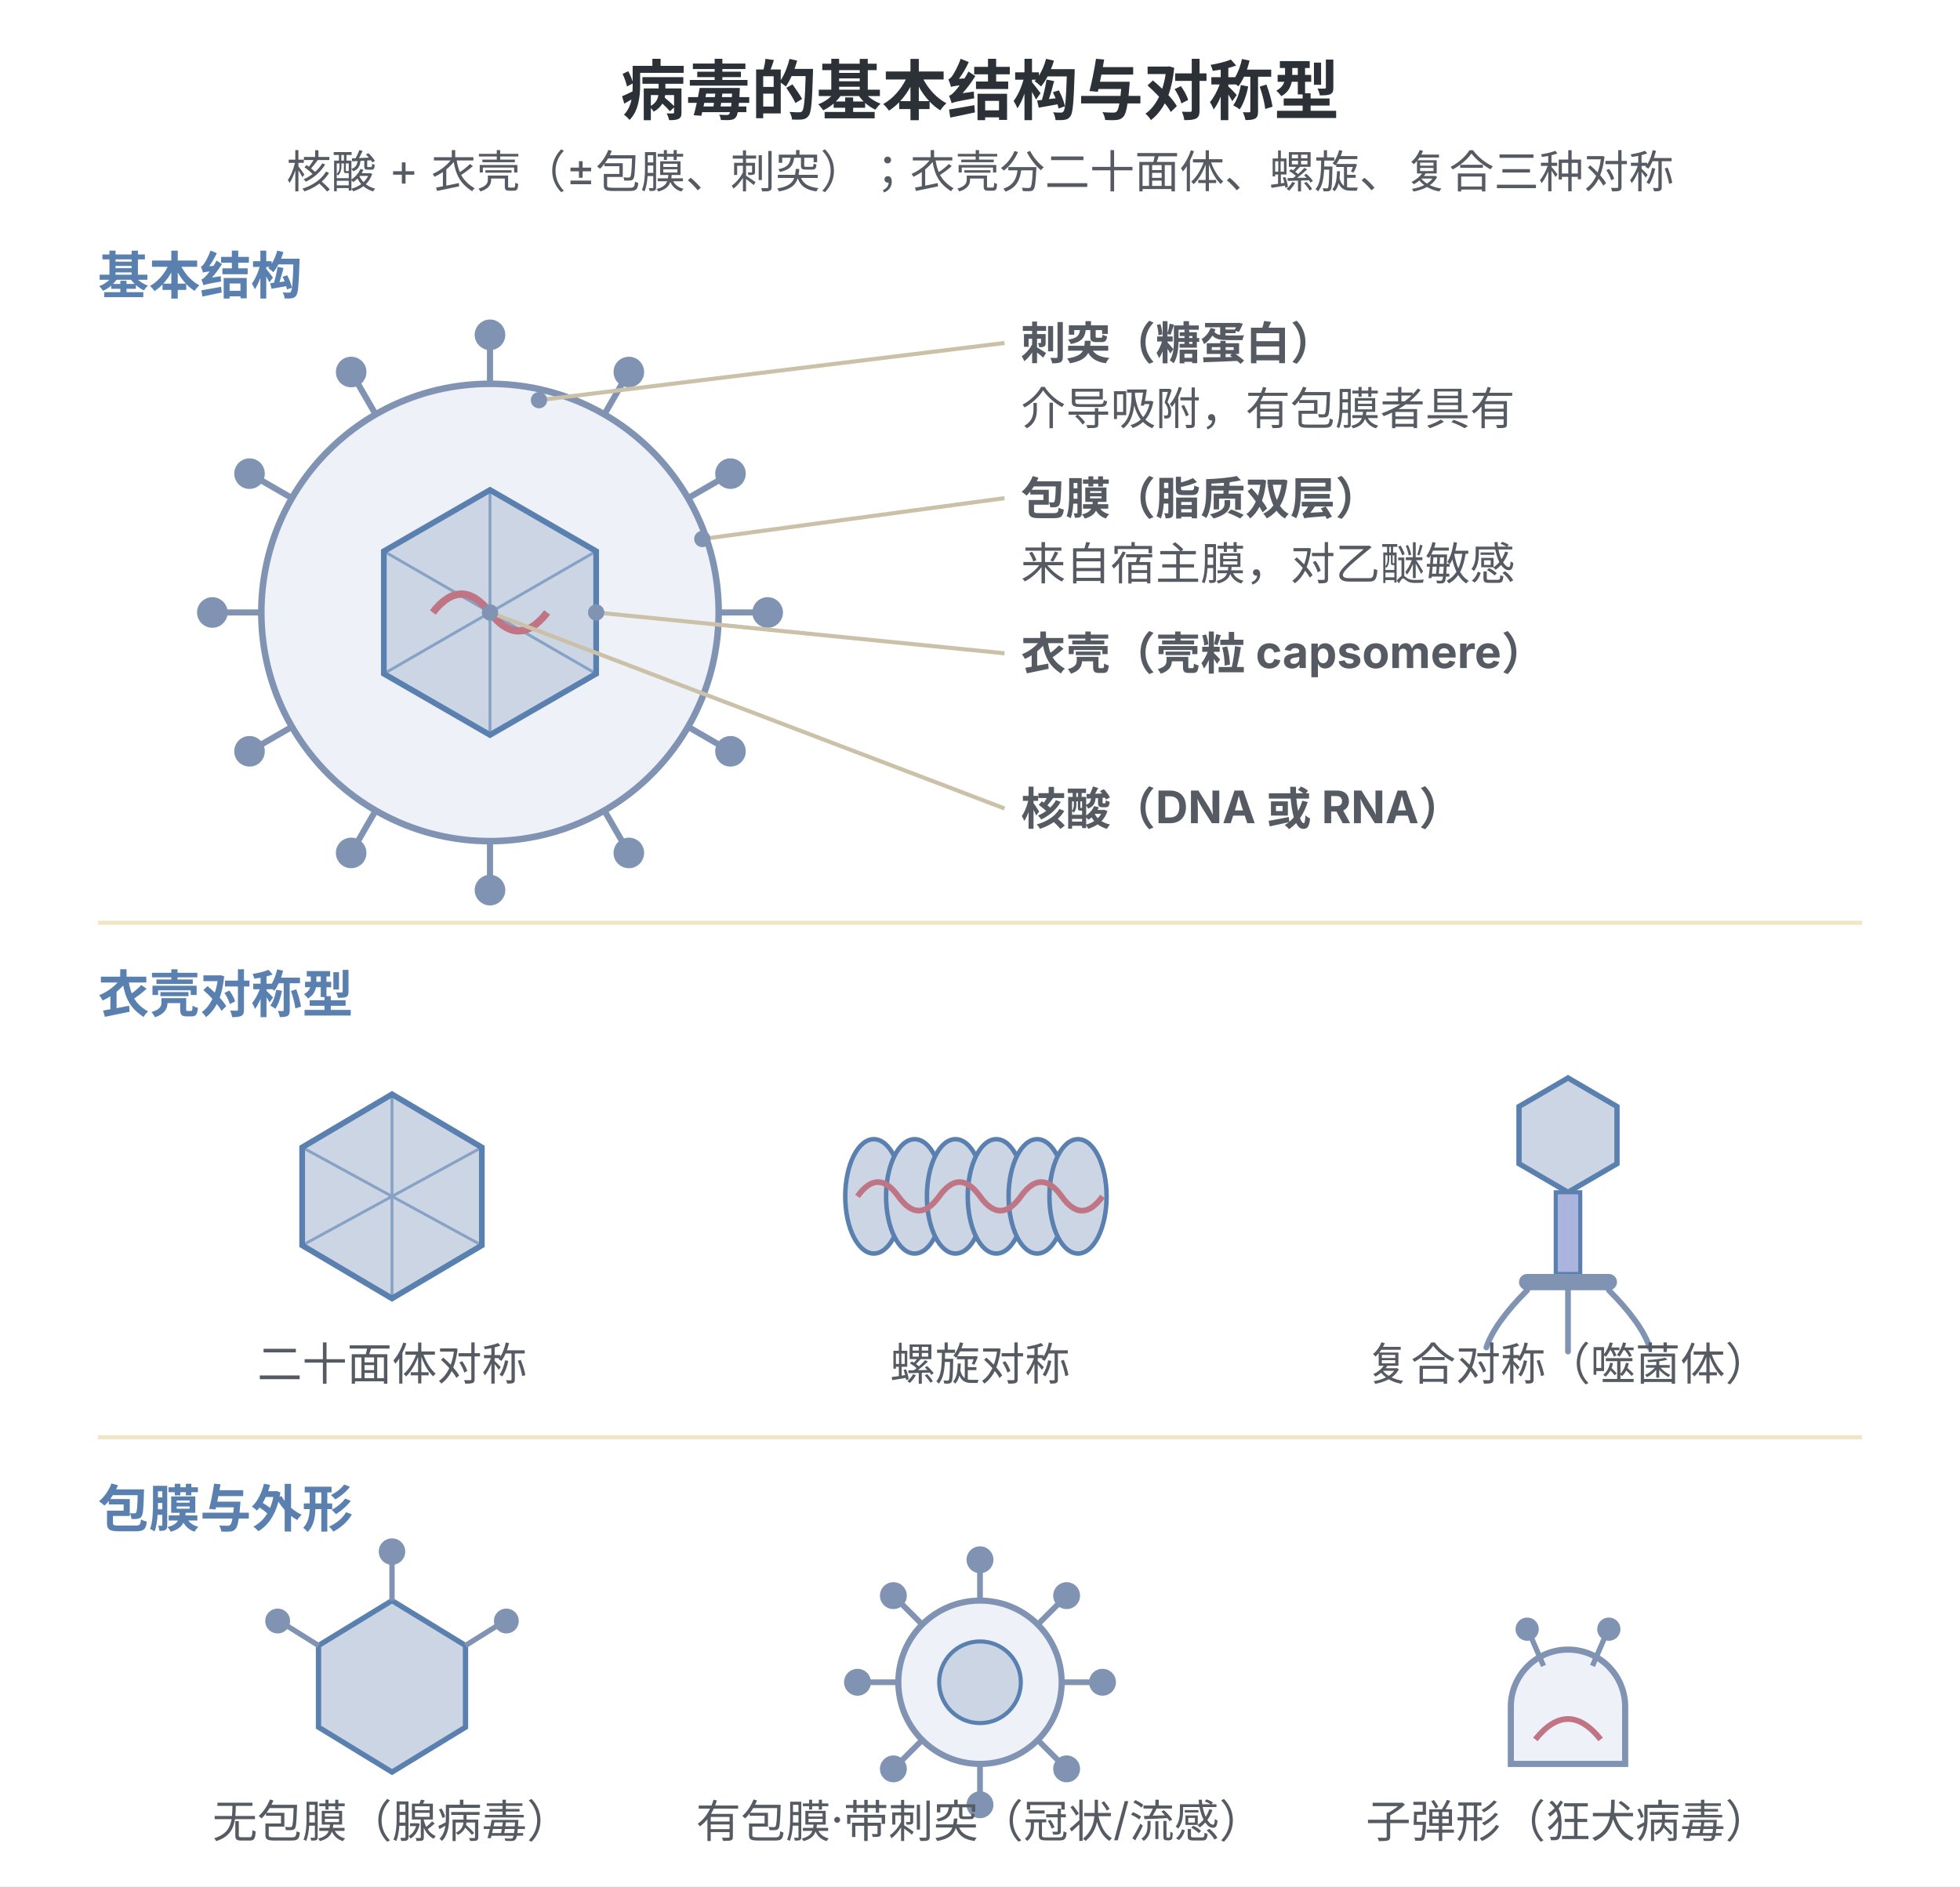
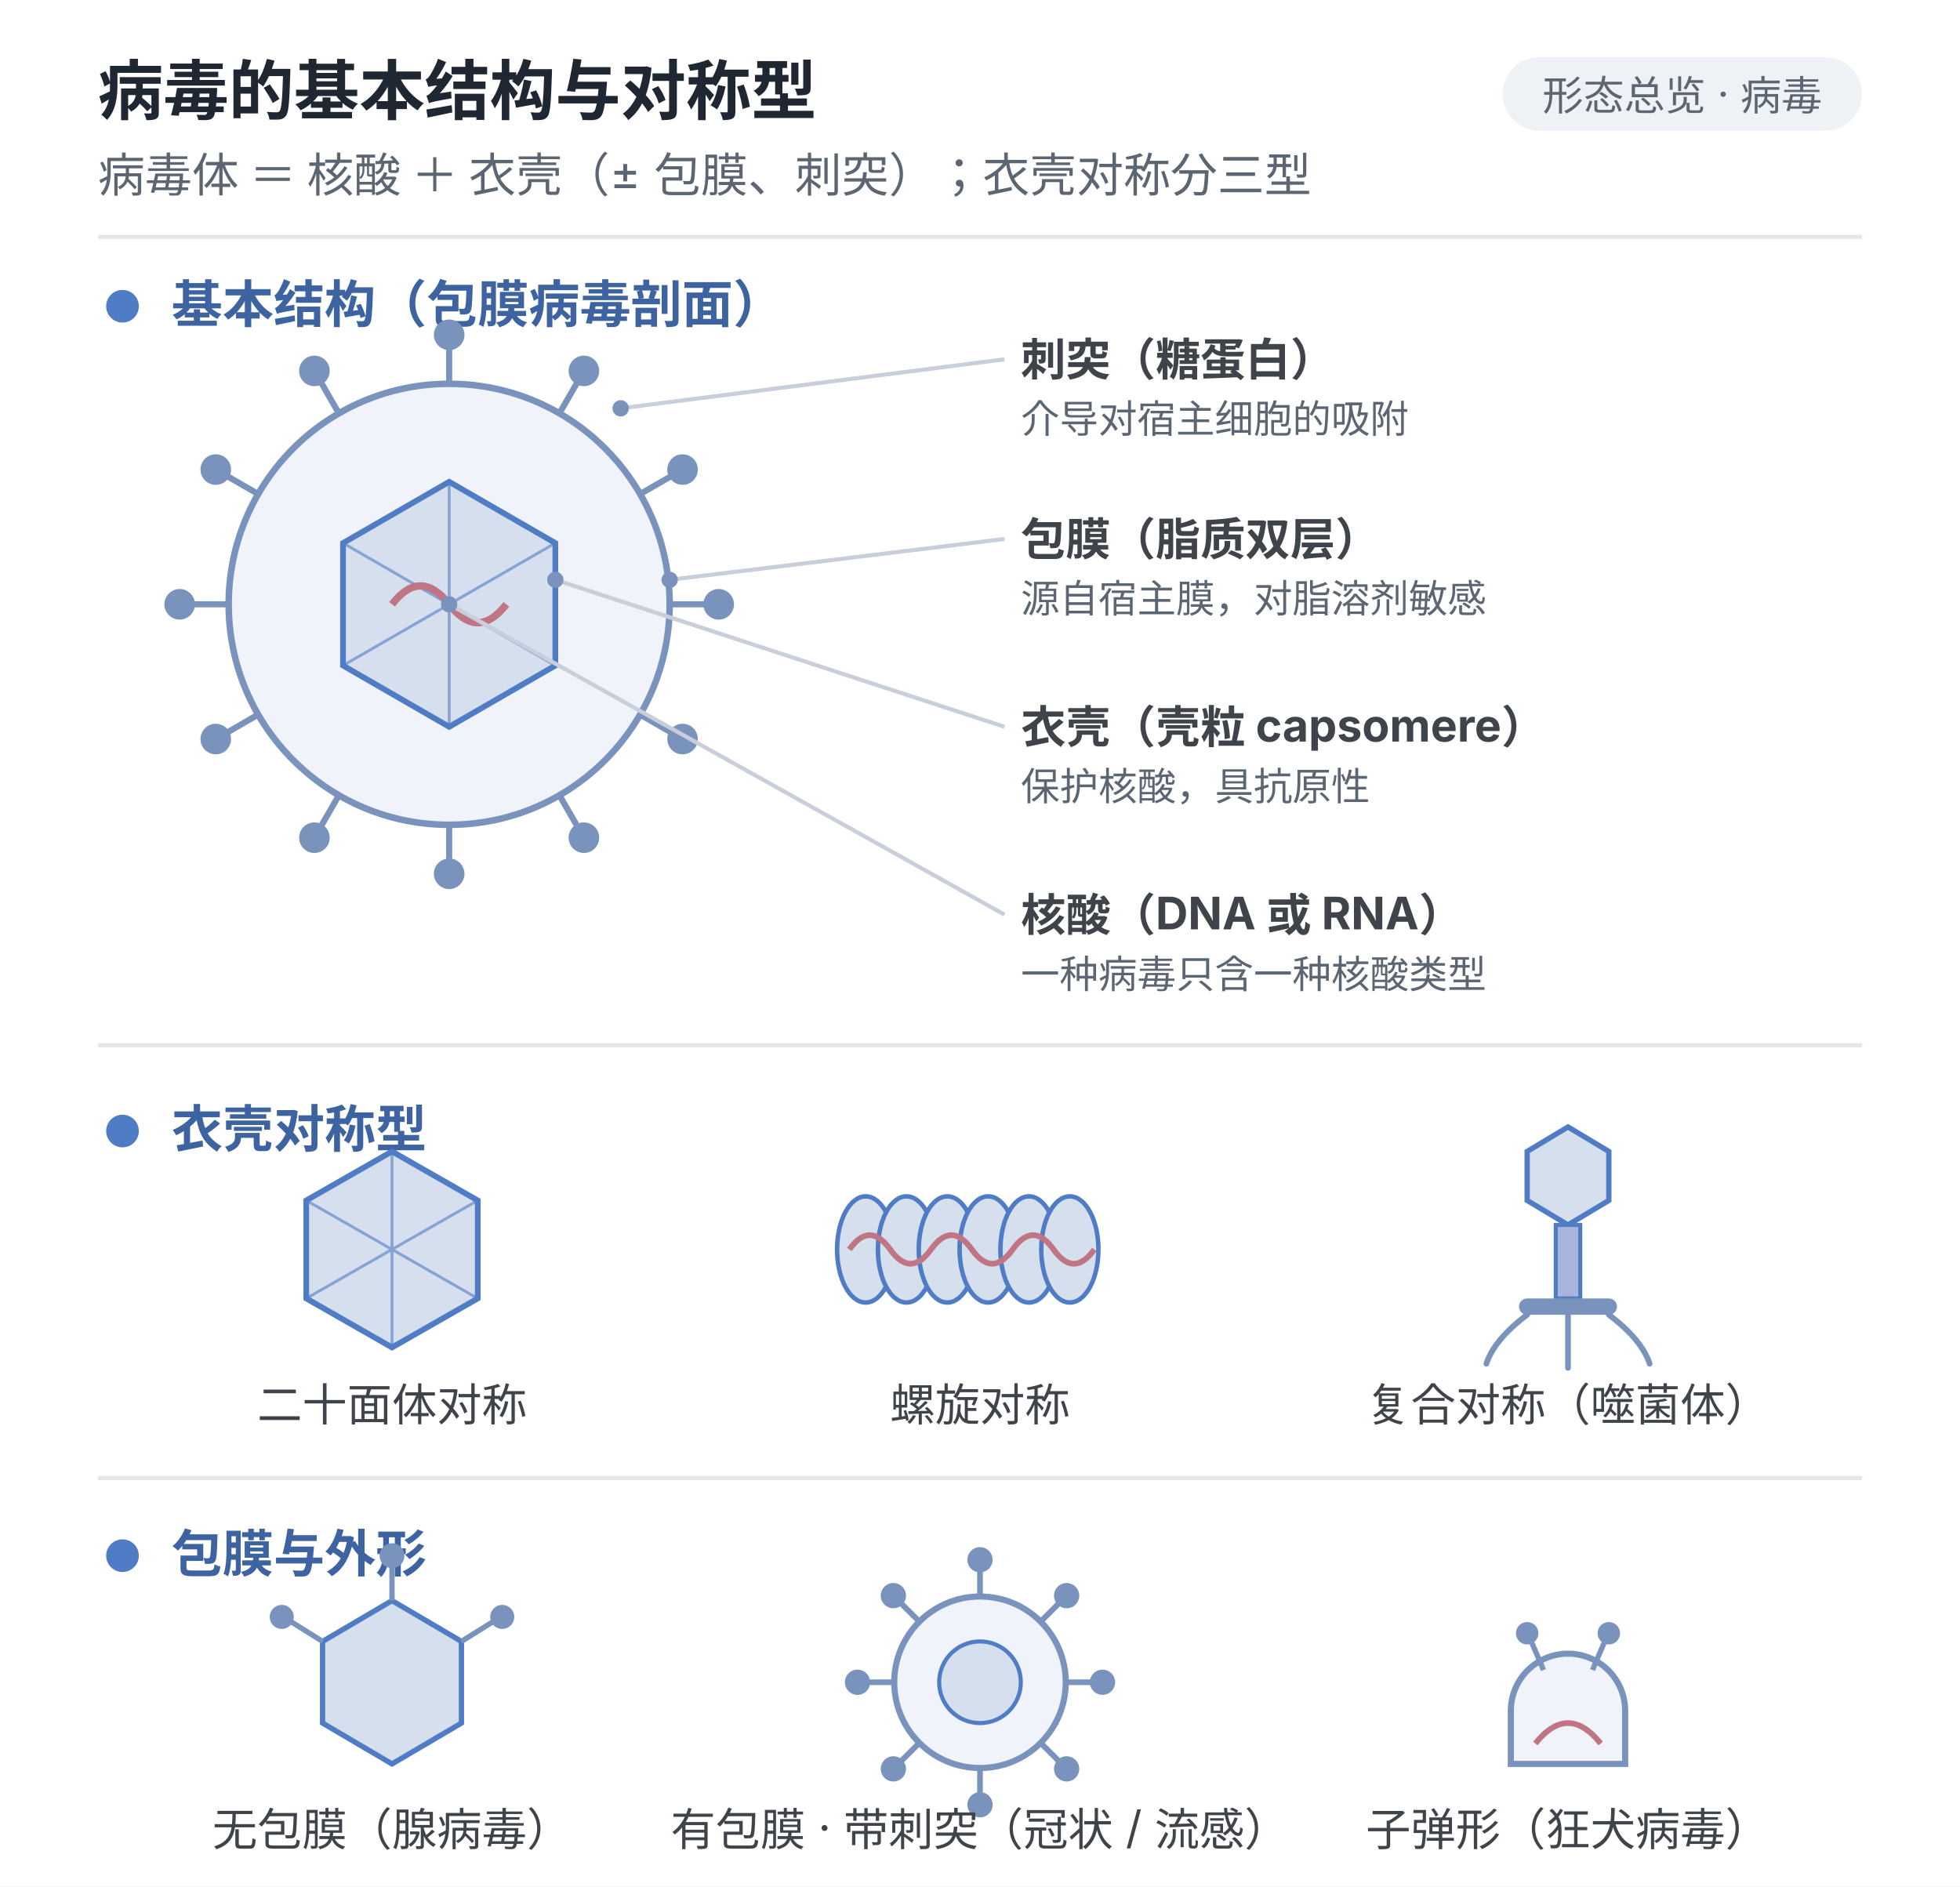
<svg xmlns="http://www.w3.org/2000/svg" role="img" viewBox="0 0 480 462" font-family="-apple-system,'PingFang SC','Microsoft YaHei',sans-serif">
  <rect width="480" height="462" fill="#ffffff" />
-   <text x="240" y="28" text-anchor="middle" font-size="16" font-weight="700" fill="#2c3138">病毒的基本结构与对称型</text>
-   <text x="240" y="46" text-anchor="middle" font-size="11" fill="#565b63">核酸 + 衣壳（±包膜、刺突）；衣壳分二十面体、螺旋、复合三种对称</text>
-   <text x="24" y="72" font-size="12.5" font-weight="700" fill="#5a80b0">基本结构</text>
-   <circle cx="120" cy="150" r="56" fill="#eef1f8" stroke="#8093b3" stroke-width="1.6" />
-   <g stroke="#8093b3" stroke-width="1.5" fill="#8093b3">
-     <g transform="rotate(0 120 150)">
-       <line x1="120" y1="94" x2="120" y2="84" />
-       <circle cx="120" cy="82" r="3" />
+   <text x="24" y="28" font-size="16" font-weight="700" fill="#1f2733">病毒的基本结构与对称型</text>
+   <rect x="368" y="14" width="88" height="18" rx="9" fill="#eef2f7" />
+   <text x="412" y="27" text-anchor="middle" font-size="10" fill="#5c6672">形态总览 · 病毒</text>
+   <text x="24" y="47" font-size="11.5" fill="#5c6672">病毒体 ＝ 核酸 ＋ 衣壳（± 包膜、刺突）；衣壳对称分三型</text>
+   <line x1="24" y1="58" x2="456" y2="58" stroke="#e3e7ec" />
+   <circle cx="30" cy="75" r="4" fill="#4f7cc4" />
+   <text x="42" y="79" font-size="12.5" font-weight="700" fill="#3d63a0">基本结构（包膜病毒剖面）</text>
+   <circle cx="110" cy="148" r="54" fill="#f0f3fa" stroke="#7a93bd" stroke-width="1.6" />
+   <g stroke="#7a93bd" stroke-width="1.5" fill="#7a93bd">
+     <g transform="rotate(0 110 148)">
+       <line x1="110" y1="94" x2="110" y2="84" />
+       <circle cx="110" cy="82" r="3" />
    </g>
-     <g transform="rotate(30 120 150)">
-       <line x1="120" y1="94" x2="120" y2="84" />
-       <circle cx="120" cy="82" r="3" />
+     <g transform="rotate(30 110 148)">
+       <line x1="110" y1="94" x2="110" y2="84" />
+       <circle cx="110" cy="82" r="3" />
    </g>
-     <g transform="rotate(60 120 150)">
-       <line x1="120" y1="94" x2="120" y2="84" />
-       <circle cx="120" cy="82" r="3" />
+     <g transform="rotate(60 110 148)">
+       <line x1="110" y1="94" x2="110" y2="84" />
+       <circle cx="110" cy="82" r="3" />
    </g>
-     <g transform="rotate(90 120 150)">
-       <line x1="120" y1="94" x2="120" y2="84" />
-       <circle cx="120" cy="82" r="3" />
+     <g transform="rotate(90 110 148)">
+       <line x1="110" y1="94" x2="110" y2="84" />
+       <circle cx="110" cy="82" r="3" />
    </g>
-     <g transform="rotate(120 120 150)">
-       <line x1="120" y1="94" x2="120" y2="84" />
-       <circle cx="120" cy="82" r="3" />
+     <g transform="rotate(120 110 148)">
+       <line x1="110" y1="94" x2="110" y2="84" />
+       <circle cx="110" cy="82" r="3" />
    </g>
-     <g transform="rotate(150 120 150)">
-       <line x1="120" y1="94" x2="120" y2="84" />
-       <circle cx="120" cy="82" r="3" />
+     <g transform="rotate(150 110 148)">
+       <line x1="110" y1="94" x2="110" y2="84" />
+       <circle cx="110" cy="82" r="3" />
    </g>
-     <g transform="rotate(180 120 150)">
-       <line x1="120" y1="94" x2="120" y2="84" />
-       <circle cx="120" cy="82" r="3" />
+     <g transform="rotate(180 110 148)">
+       <line x1="110" y1="94" x2="110" y2="84" />
+       <circle cx="110" cy="82" r="3" />
    </g>
-     <g transform="rotate(210 120 150)">
-       <line x1="120" y1="94" x2="120" y2="84" />
-       <circle cx="120" cy="82" r="3" />
+     <g transform="rotate(210 110 148)">
+       <line x1="110" y1="94" x2="110" y2="84" />
+       <circle cx="110" cy="82" r="3" />
    </g>
-     <g transform="rotate(240 120 150)">
-       <line x1="120" y1="94" x2="120" y2="84" />
-       <circle cx="120" cy="82" r="3" />
+     <g transform="rotate(240 110 148)">
+       <line x1="110" y1="94" x2="110" y2="84" />
+       <circle cx="110" cy="82" r="3" />
    </g>
-     <g transform="rotate(270 120 150)">
-       <line x1="120" y1="94" x2="120" y2="84" />
-       <circle cx="120" cy="82" r="3" />
+     <g transform="rotate(270 110 148)">
+       <line x1="110" y1="94" x2="110" y2="84" />
+       <circle cx="110" cy="82" r="3" />
    </g>
-     <g transform="rotate(300 120 150)">
-       <line x1="120" y1="94" x2="120" y2="84" />
-       <circle cx="120" cy="82" r="3" />
+     <g transform="rotate(300 110 148)">
+       <line x1="110" y1="94" x2="110" y2="84" />
+       <circle cx="110" cy="82" r="3" />
    </g>
-     <g transform="rotate(330 120 150)">
-       <line x1="120" y1="94" x2="120" y2="84" />
-       <circle cx="120" cy="82" r="3" />
+     <g transform="rotate(330 110 148)">
+       <line x1="110" y1="94" x2="110" y2="84" />
+       <circle cx="110" cy="82" r="3" />
    </g>
  </g>
-   <polygon points="120,120 146,135 146,165 120,180 94,165 94,135" fill="#ccd5e4" stroke="#5a80b0" stroke-width="1.4" />
-   <g stroke="#5a80b0" stroke-width="0.7" opacity="0.6">
-     <line x1="120" y1="120" x2="120" y2="180" />
-     <line x1="94" y1="135" x2="146" y2="165" />
-     <line x1="146" y1="135" x2="94" y2="165" />
+   <polygon points="110,118 136,133 136,163 110,178 84,163 84,133" fill="#d6dfee" stroke="#4f7cc4" stroke-width="1.4" />
+   <g stroke="#4f7cc4" stroke-width="0.7" opacity="0.6">
+     <line x1="110" y1="118" x2="110" y2="178" />
+     <line x1="84" y1="133" x2="136" y2="163" />
+     <line x1="136" y1="133" x2="84" y2="163" />
  </g>
-   <path d="M106,150 q7,-9 14,0 t14,0" fill="none" stroke="#bf7583" stroke-width="1.8" />
-   <g stroke="#cbc1a8" stroke-width="1">
-     <line x1="132" y1="98" x2="246" y2="84" />
-     <line x1="172" y1="132" x2="246" y2="122" />
-     <line x1="146" y1="150" x2="246" y2="160" />
-     <line x1="120" y1="150" x2="246" y2="198" />
+   <path d="M96,148 q7,-9 14,0 t14,0" fill="none" stroke="#bf7583" stroke-width="1.8" />
+   <g stroke="#c9cfda" stroke-width="1">
+     <line x1="152" y1="100" x2="246" y2="88" />
+     <line x1="164" y1="142" x2="246" y2="132" />
+     <line x1="136" y1="142" x2="246" y2="178" />
+     <line x1="110" y1="148" x2="246" y2="224" />
  </g>
-   <g fill="#8093b3">
-     <circle cx="132" cy="98" r="2" />
-     <circle cx="172" cy="132" r="2" />
-     <circle cx="146" cy="150" r="2" />
-     <circle cx="120" cy="150" r="2" />
+   <g fill="#7a93bd">
+     <circle cx="152" cy="100" r="2" />
+     <circle cx="164" cy="142" r="2" />
+     <circle cx="136" cy="142" r="2" />
+     <circle cx="110" cy="148" r="2" />
  </g>
-   <text x="250" y="88" font-size="11" font-weight="700" fill="#565b63">刺突（糖蛋白）</text>
-   <text x="250" y="104" font-size="11" fill="#565b63">介导吸附，有包膜者具有</text>
-   <text x="250" y="126" font-size="11" font-weight="700" fill="#565b63">包膜（脂质双层）</text>
-   <text x="250" y="142" font-size="11" fill="#565b63">来自宿主膜，对乙醚敏感</text>
-   <text x="250" y="164" font-size="11" font-weight="700" fill="#565b63">衣壳（壳粒 capsomere）</text>
-   <text x="250" y="202" font-size="11" font-weight="700" fill="#565b63">核酸（DNA 或 RNA）</text>
-   <line x1="24" y1="226" x2="456" y2="226" stroke="#efe6c6" stroke-width="1" />
-   <text x="24" y="248" font-size="12.5" font-weight="700" fill="#5a80b0">衣壳对称型</text>
-   <polygon points="96,268 118,281 118,305 96,318 74,305 74,281" fill="#ccd5e4" stroke="#5a80b0" stroke-width="1.4" />
-   <g stroke="#5a80b0" stroke-width="0.7" opacity="0.6">
-     <line x1="96" y1="268" x2="96" y2="318" />
-     <line x1="74" y1="281" x2="118" y2="305" />
-     <line x1="118" y1="281" x2="74" y2="305" />
+   <text x="250" y="92" font-size="11" font-weight="700" fill="#3f444b">刺突（糖蛋白）</text>
+   <text x="250" y="106" font-size="9.5" fill="#5c6672">介导对宿主细胞的吸附</text>
+   <text x="250" y="136" font-size="11" font-weight="700" fill="#3f444b">包膜（脂质双层）</text>
+   <text x="250" y="150" font-size="9.5" fill="#5c6672">源自宿主膜，对脂溶剂敏感</text>
+   <text x="250" y="182" font-size="11" font-weight="700" fill="#3f444b">衣壳（壳粒 capsomere）</text>
+   <text x="250" y="196" font-size="9.5" fill="#5c6672">保护核酸，具抗原性</text>
+   <text x="250" y="228" font-size="11" font-weight="700" fill="#3f444b">核酸（DNA 或 RNA）</text>
+   <text x="250" y="242" font-size="9.5" fill="#5c6672">一种病毒只含一种核酸类型</text>
+   <line x1="24" y1="256" x2="456" y2="256" stroke="#e3e7ec" />
+   <circle cx="30" cy="277" r="4" fill="#4f7cc4" />
+   <text x="42" y="281" font-size="12.5" font-weight="700" fill="#3d63a0">衣壳对称型</text>
+   <polygon points="96,282 117,294 117,318 96,330 75,318 75,294" fill="#d6dfee" stroke="#4f7cc4" stroke-width="1.4" />
+   <g stroke="#4f7cc4" stroke-width="0.7" opacity="0.6">
+     <line x1="96" y1="282" x2="96" y2="330" />
+     <line x1="75" y1="294" x2="117" y2="318" />
+     <line x1="117" y1="294" x2="75" y2="318" />
  </g>
-   <text x="96" y="338" text-anchor="middle" font-size="11" fill="#565b63">二十面体对称</text>
-   <g fill="#ccd5e4" stroke="#5a80b0" stroke-width="1.1">
-     <ellipse cx="214" cy="293" rx="7" ry="14" />
-     <ellipse cx="224" cy="293" rx="7" ry="14" />
-     <ellipse cx="234" cy="293" rx="7" ry="14" />
-     <ellipse cx="244" cy="293" rx="7" ry="14" />
-     <ellipse cx="254" cy="293" rx="7" ry="14" />
-     <ellipse cx="264" cy="293" rx="7" ry="14" />
+   <text x="96" y="348" text-anchor="middle" font-size="11" fill="#3f444b">二十面体对称</text>
+   <g fill="#d6dfee" stroke="#4f7cc4" stroke-width="1.1">
+     <ellipse cx="212" cy="306" rx="7" ry="13" />
+     <ellipse cx="222" cy="306" rx="7" ry="13" />
+     <ellipse cx="232" cy="306" rx="7" ry="13" />
+     <ellipse cx="242" cy="306" rx="7" ry="13" />
+     <ellipse cx="252" cy="306" rx="7" ry="13" />
+     <ellipse cx="262" cy="306" rx="7" ry="13" />
  </g>
-   <path d="M210,293 q5,-7 10,0 t10,0 t10,0 t10,0 t10,0 t10,0" fill="none" stroke="#bf7583" stroke-width="1.4" />
-   <text x="240" y="338" text-anchor="middle" font-size="11" fill="#565b63">螺旋对称</text>
-   <polygon points="384,264 396,271 396,285 384,292 372,285 372,271" fill="#ccd5e4" stroke="#5a80b0" stroke-width="1.3" />
-   <rect x="381" y="292" width="6" height="20" fill="#aab4dc" stroke="#5a80b0" stroke-width="1" />
-   <rect x="372" y="312" width="24" height="4" rx="2" fill="#8093b3" />
-   <g stroke="#8093b3" stroke-width="1.4" fill="none" stroke-linecap="round">
-     <path d="M374,316 q-8,8 -10,14" />
-     <path d="M384,316 v15" />
-     <path d="M394,316 q8,8 10,14" />
+   <path d="M208,306 q5,-7 10,0 t10,0 t10,0 t10,0 t10,0 t10,0" fill="none" stroke="#bf7583" stroke-width="1.4" />
+   <text x="240" y="348" text-anchor="middle" font-size="11" fill="#3f444b">螺旋对称</text>
+   <polygon points="384,276 394,282 394,294 384,300 374,294 374,282" fill="#d6dfee" stroke="#4f7cc4" stroke-width="1.3" />
+   <rect x="381" y="300" width="6" height="18" fill="#aab4dc" stroke="#4f7cc4" stroke-width="1" />
+   <rect x="372" y="318" width="24" height="4" rx="2" fill="#7a93bd" />
+   <g stroke="#7a93bd" stroke-width="1.4" fill="none" stroke-linecap="round">
+     <path d="M374,322 q-8,6 -10,12" />
+     <path d="M384,322 v13" />
+     <path d="M394,322 q8,6 10,12" />
  </g>
-   <text x="384" y="338" text-anchor="middle" font-size="11" fill="#565b63">复合对称（噬菌体）</text>
-   <line x1="24" y1="352" x2="456" y2="352" stroke="#efe6c6" stroke-width="1" />
-   <text x="24" y="374" font-size="12.5" font-weight="700" fill="#5a80b0">包膜与外形</text>
-   <polygon points="96,392 114,403 114,423 96,434 78,423 78,403" fill="#ccd5e4" stroke="#5a80b0" stroke-width="1.3" />
-   <g stroke="#8093b3" stroke-width="1.3" fill="#8093b3">
-     <line x1="96" y1="392" x2="96" y2="382" />
-     <circle cx="96" cy="380" r="2.6" />
-     <line x1="114" y1="403" x2="122" y2="398" />
-     <circle cx="124" cy="397" r="2.4" />
-     <line x1="78" y1="403" x2="70" y2="398" />
-     <circle cx="68" cy="397" r="2.4" />
+   <text x="384" y="348" text-anchor="middle" font-size="11" fill="#3f444b">复合对称（噬菌体）</text>
+   <line x1="24" y1="362" x2="456" y2="362" stroke="#e3e7ec" />
+   <circle cx="30" cy="381" r="4" fill="#4f7cc4" />
+   <text x="42" y="385" font-size="12.5" font-weight="700" fill="#3d63a0">包膜与外形</text>
+   <polygon points="96,392 113,402 113,422 96,432 79,422 79,402" fill="#d6dfee" stroke="#4f7cc4" stroke-width="1.3" />
+   <g stroke="#7a93bd" stroke-width="1.3" fill="#7a93bd">
+     <line x1="96" y1="392" x2="96" y2="383" />
+     <circle cx="96" cy="381" r="2.4" />
+     <line x1="113" y1="402" x2="121" y2="397" />
+     <circle cx="123" cy="396" r="2.3" />
+     <line x1="79" y1="402" x2="71" y2="397" />
+     <circle cx="69" cy="396" r="2.3" />
  </g>
-   <text x="96" y="450" text-anchor="middle" font-size="11" fill="#565b63">无包膜（腺病毒）</text>
-   <circle cx="240" cy="412" r="20" fill="#eef1f8" stroke="#8093b3" stroke-width="1.5" />
-   <circle cx="240" cy="412" r="10" fill="#ccd5e4" stroke="#5a80b0" stroke-width="1" />
-   <g stroke="#8093b3" stroke-width="1.4" fill="#8093b3">
+   <text x="96" y="452" text-anchor="middle" font-size="11" fill="#3f444b">无包膜（腺病毒）</text>
+   <circle cx="240" cy="412" r="21" fill="#f0f3fa" stroke="#7a93bd" stroke-width="1.5" />
+   <circle cx="240" cy="412" r="10" fill="#d6dfee" stroke="#4f7cc4" stroke-width="1" />
+   <g stroke="#7a93bd" stroke-width="1.4" fill="#7a93bd">
    <g transform="rotate(0 240 412)">
-       <line x1="240" y1="392" x2="240" y2="384" />
-       <circle cx="240" cy="382" r="2.6" />
+       <line x1="240" y1="391" x2="240" y2="384" />
+       <circle cx="240" cy="382" r="2.4" />
    </g>
    <g transform="rotate(45 240 412)">
-       <line x1="240" y1="392" x2="240" y2="384" />
-       <circle cx="240" cy="382" r="2.6" />
+       <line x1="240" y1="391" x2="240" y2="384" />
+       <circle cx="240" cy="382" r="2.4" />
    </g>
    <g transform="rotate(90 240 412)">
-       <line x1="240" y1="392" x2="240" y2="384" />
-       <circle cx="240" cy="382" r="2.6" />
+       <line x1="240" y1="391" x2="240" y2="384" />
+       <circle cx="240" cy="382" r="2.4" />
    </g>
    <g transform="rotate(135 240 412)">
-       <line x1="240" y1="392" x2="240" y2="384" />
-       <circle cx="240" cy="382" r="2.6" />
+       <line x1="240" y1="391" x2="240" y2="384" />
+       <circle cx="240" cy="382" r="2.4" />
    </g>
    <g transform="rotate(180 240 412)">
-       <line x1="240" y1="392" x2="240" y2="384" />
-       <circle cx="240" cy="382" r="2.6" />
+       <line x1="240" y1="391" x2="240" y2="384" />
+       <circle cx="240" cy="382" r="2.4" />
    </g>
    <g transform="rotate(225 240 412)">
-       <line x1="240" y1="392" x2="240" y2="384" />
-       <circle cx="240" cy="382" r="2.6" />
+       <line x1="240" y1="391" x2="240" y2="384" />
+       <circle cx="240" cy="382" r="2.4" />
    </g>
    <g transform="rotate(270 240 412)">
-       <line x1="240" y1="392" x2="240" y2="384" />
-       <circle cx="240" cy="382" r="2.6" />
+       <line x1="240" y1="391" x2="240" y2="384" />
+       <circle cx="240" cy="382" r="2.4" />
    </g>
    <g transform="rotate(315 240 412)">
-       <line x1="240" y1="392" x2="240" y2="384" />
-       <circle cx="240" cy="382" r="2.6" />
+       <line x1="240" y1="391" x2="240" y2="384" />
+       <circle cx="240" cy="382" r="2.4" />
    </g>
  </g>
-   <text x="240" y="450" text-anchor="middle" font-size="11" fill="#565b63">有包膜·带刺突（冠状/流感）</text>
-   <path d="M370,432 v-14 a14,14 0 0 1 28,0 v14 z" fill="#eef1f8" stroke="#8093b3" stroke-width="1.5" />
-   <path d="M376,426 q8,-10 16,0" fill="none" stroke="#bf7583" stroke-width="1.4" />
-   <g stroke="#8093b3" stroke-width="1.3" fill="#8093b3">
-     <line x1="378" y1="408" x2="375" y2="401" />
-     <circle cx="374" cy="399" r="2.2" />
-     <line x1="390" y1="408" x2="393" y2="401" />
-     <circle cx="394" cy="399" r="2.2" />
+   <text x="240" y="452" text-anchor="middle" font-size="11" fill="#3f444b">有包膜 · 带刺突（冠状 / 流感）</text>
+   <path d="M370,432 v-13 a14,14 0 0 1 28,0 v13 z" fill="#f0f3fa" stroke="#7a93bd" stroke-width="1.5" />
+   <path d="M376,427 q8,-10 16,0" fill="none" stroke="#bf7583" stroke-width="1.4" />
+   <g stroke="#7a93bd" stroke-width="1.3" fill="#7a93bd">
+     <line x1="378" y1="409" x2="375" y2="402" />
+     <circle cx="374" cy="400" r="2.1" />
+     <line x1="390" y1="409" x2="393" y2="402" />
+     <circle cx="394" cy="400" r="2.1" />
  </g>
-   <text x="384" y="450" text-anchor="middle" font-size="11" fill="#565b63">子弹形（狂犬病毒）</text>
+   <text x="384" y="452" text-anchor="middle" font-size="11" fill="#3f444b">子弹形（狂犬病毒）</text>
</svg>
